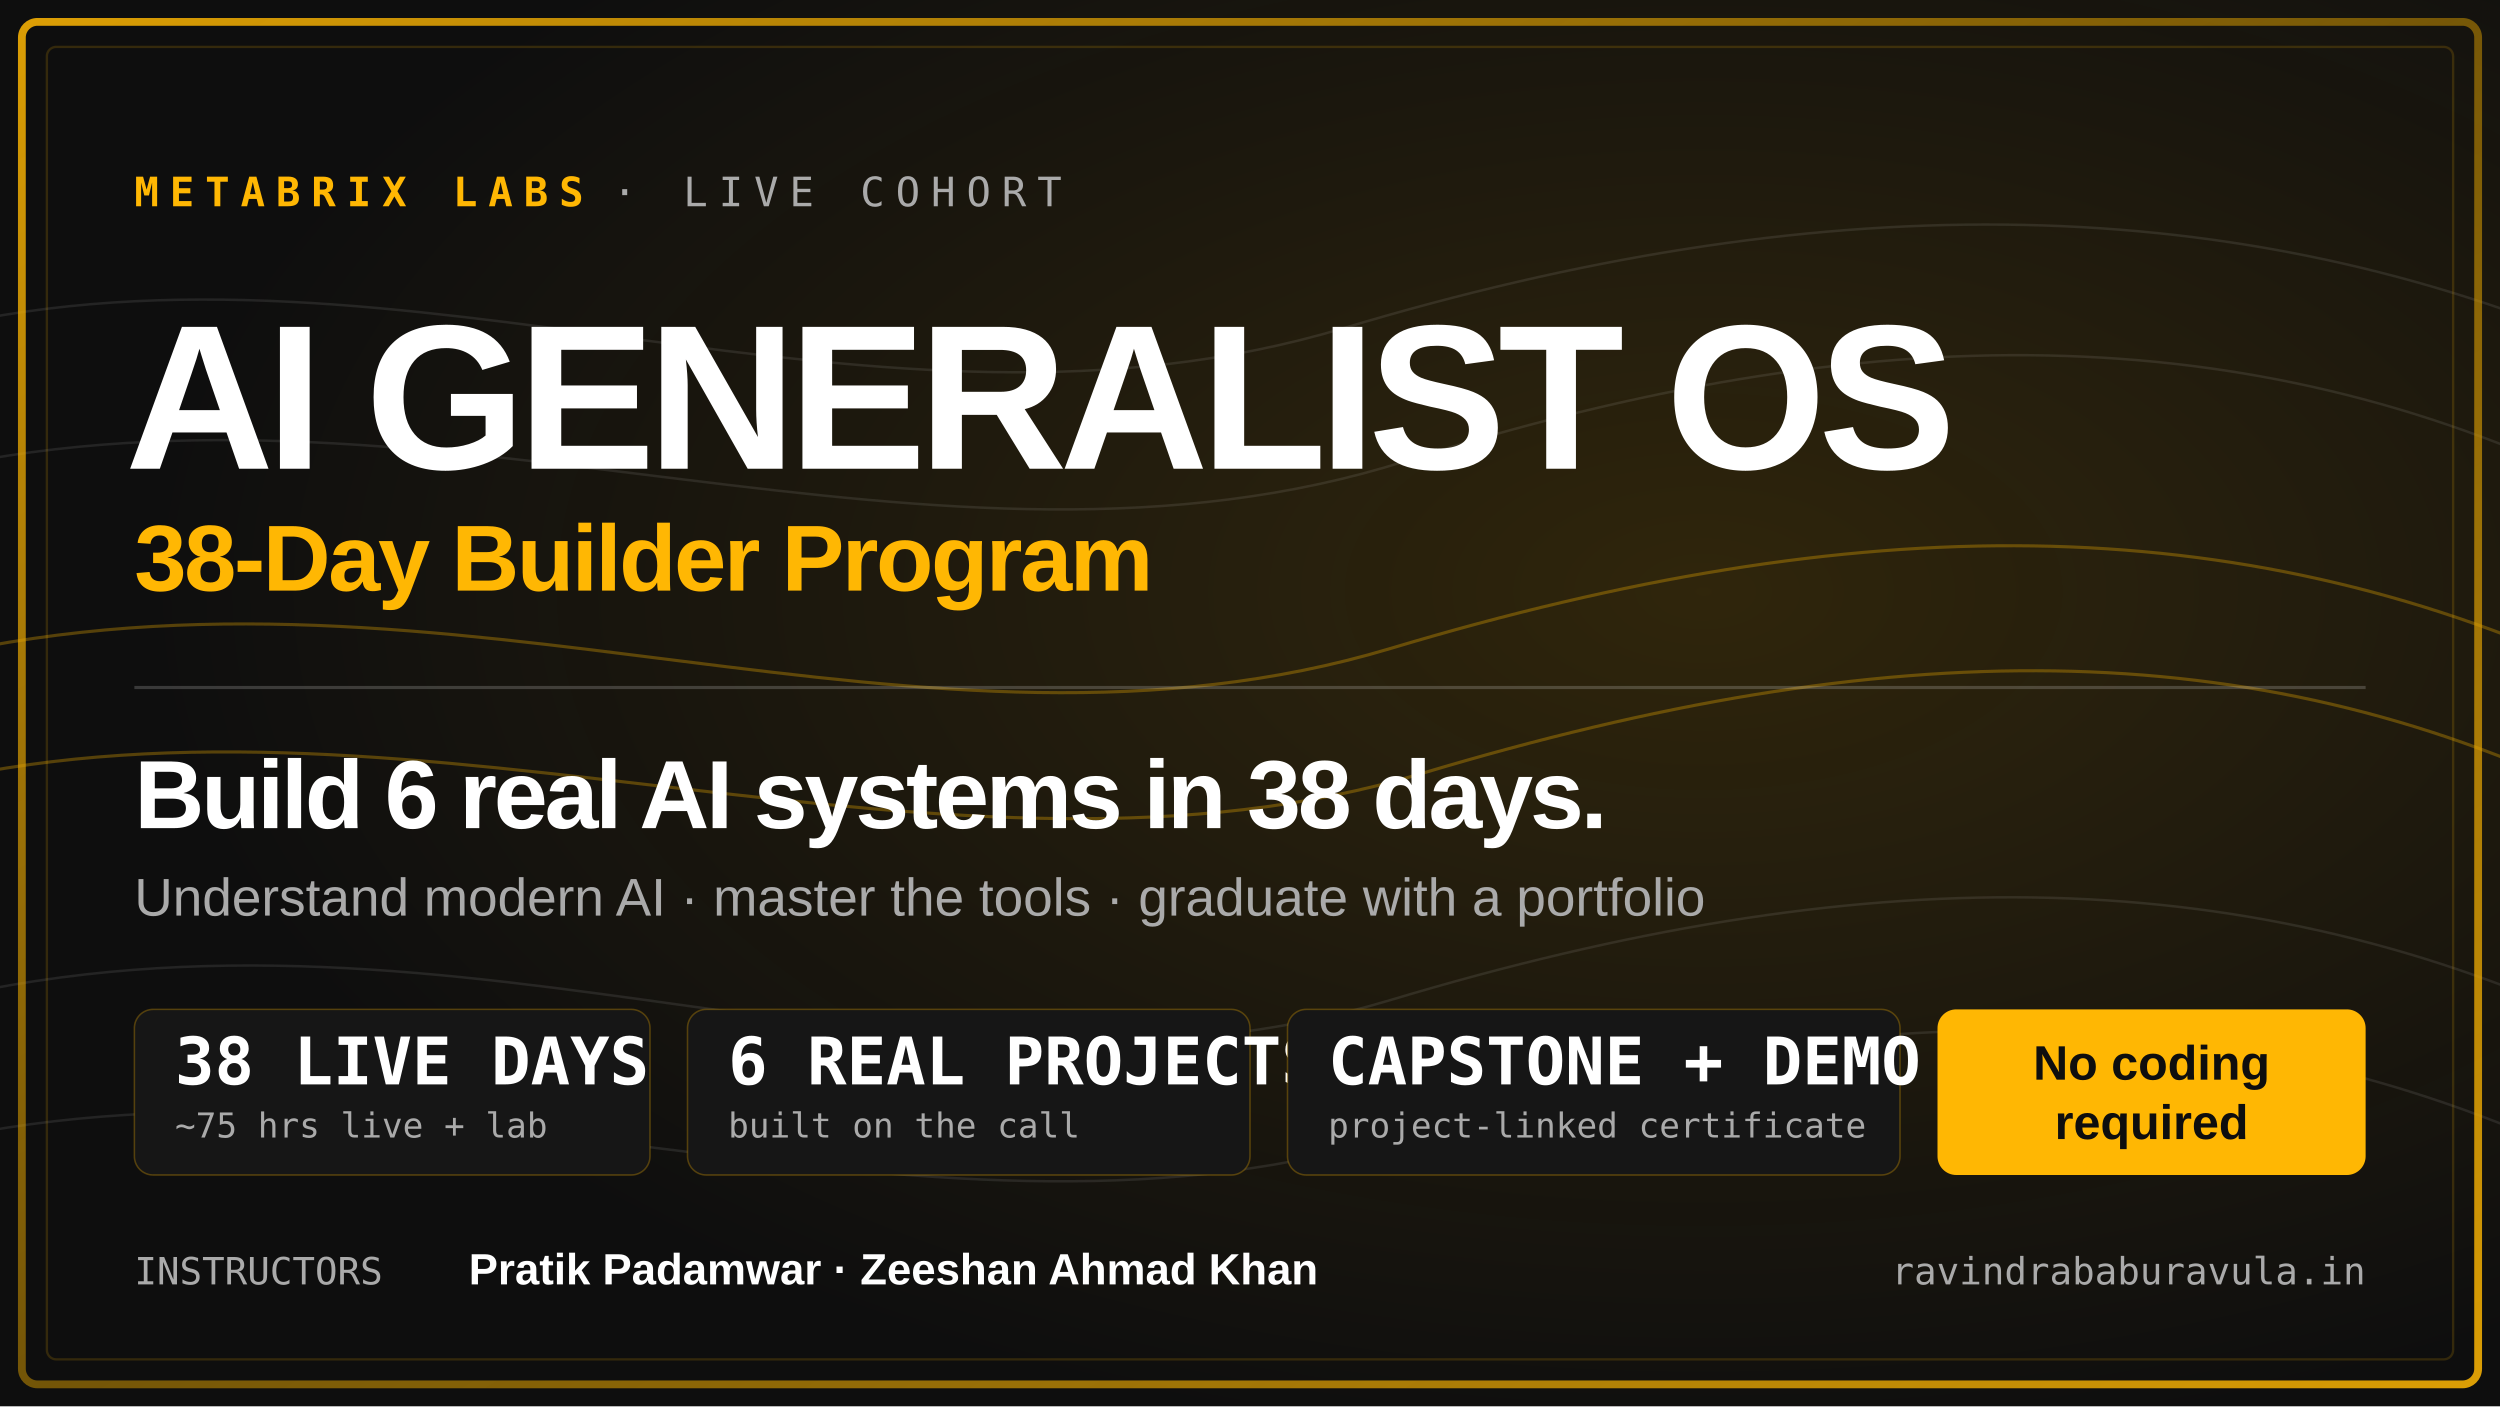
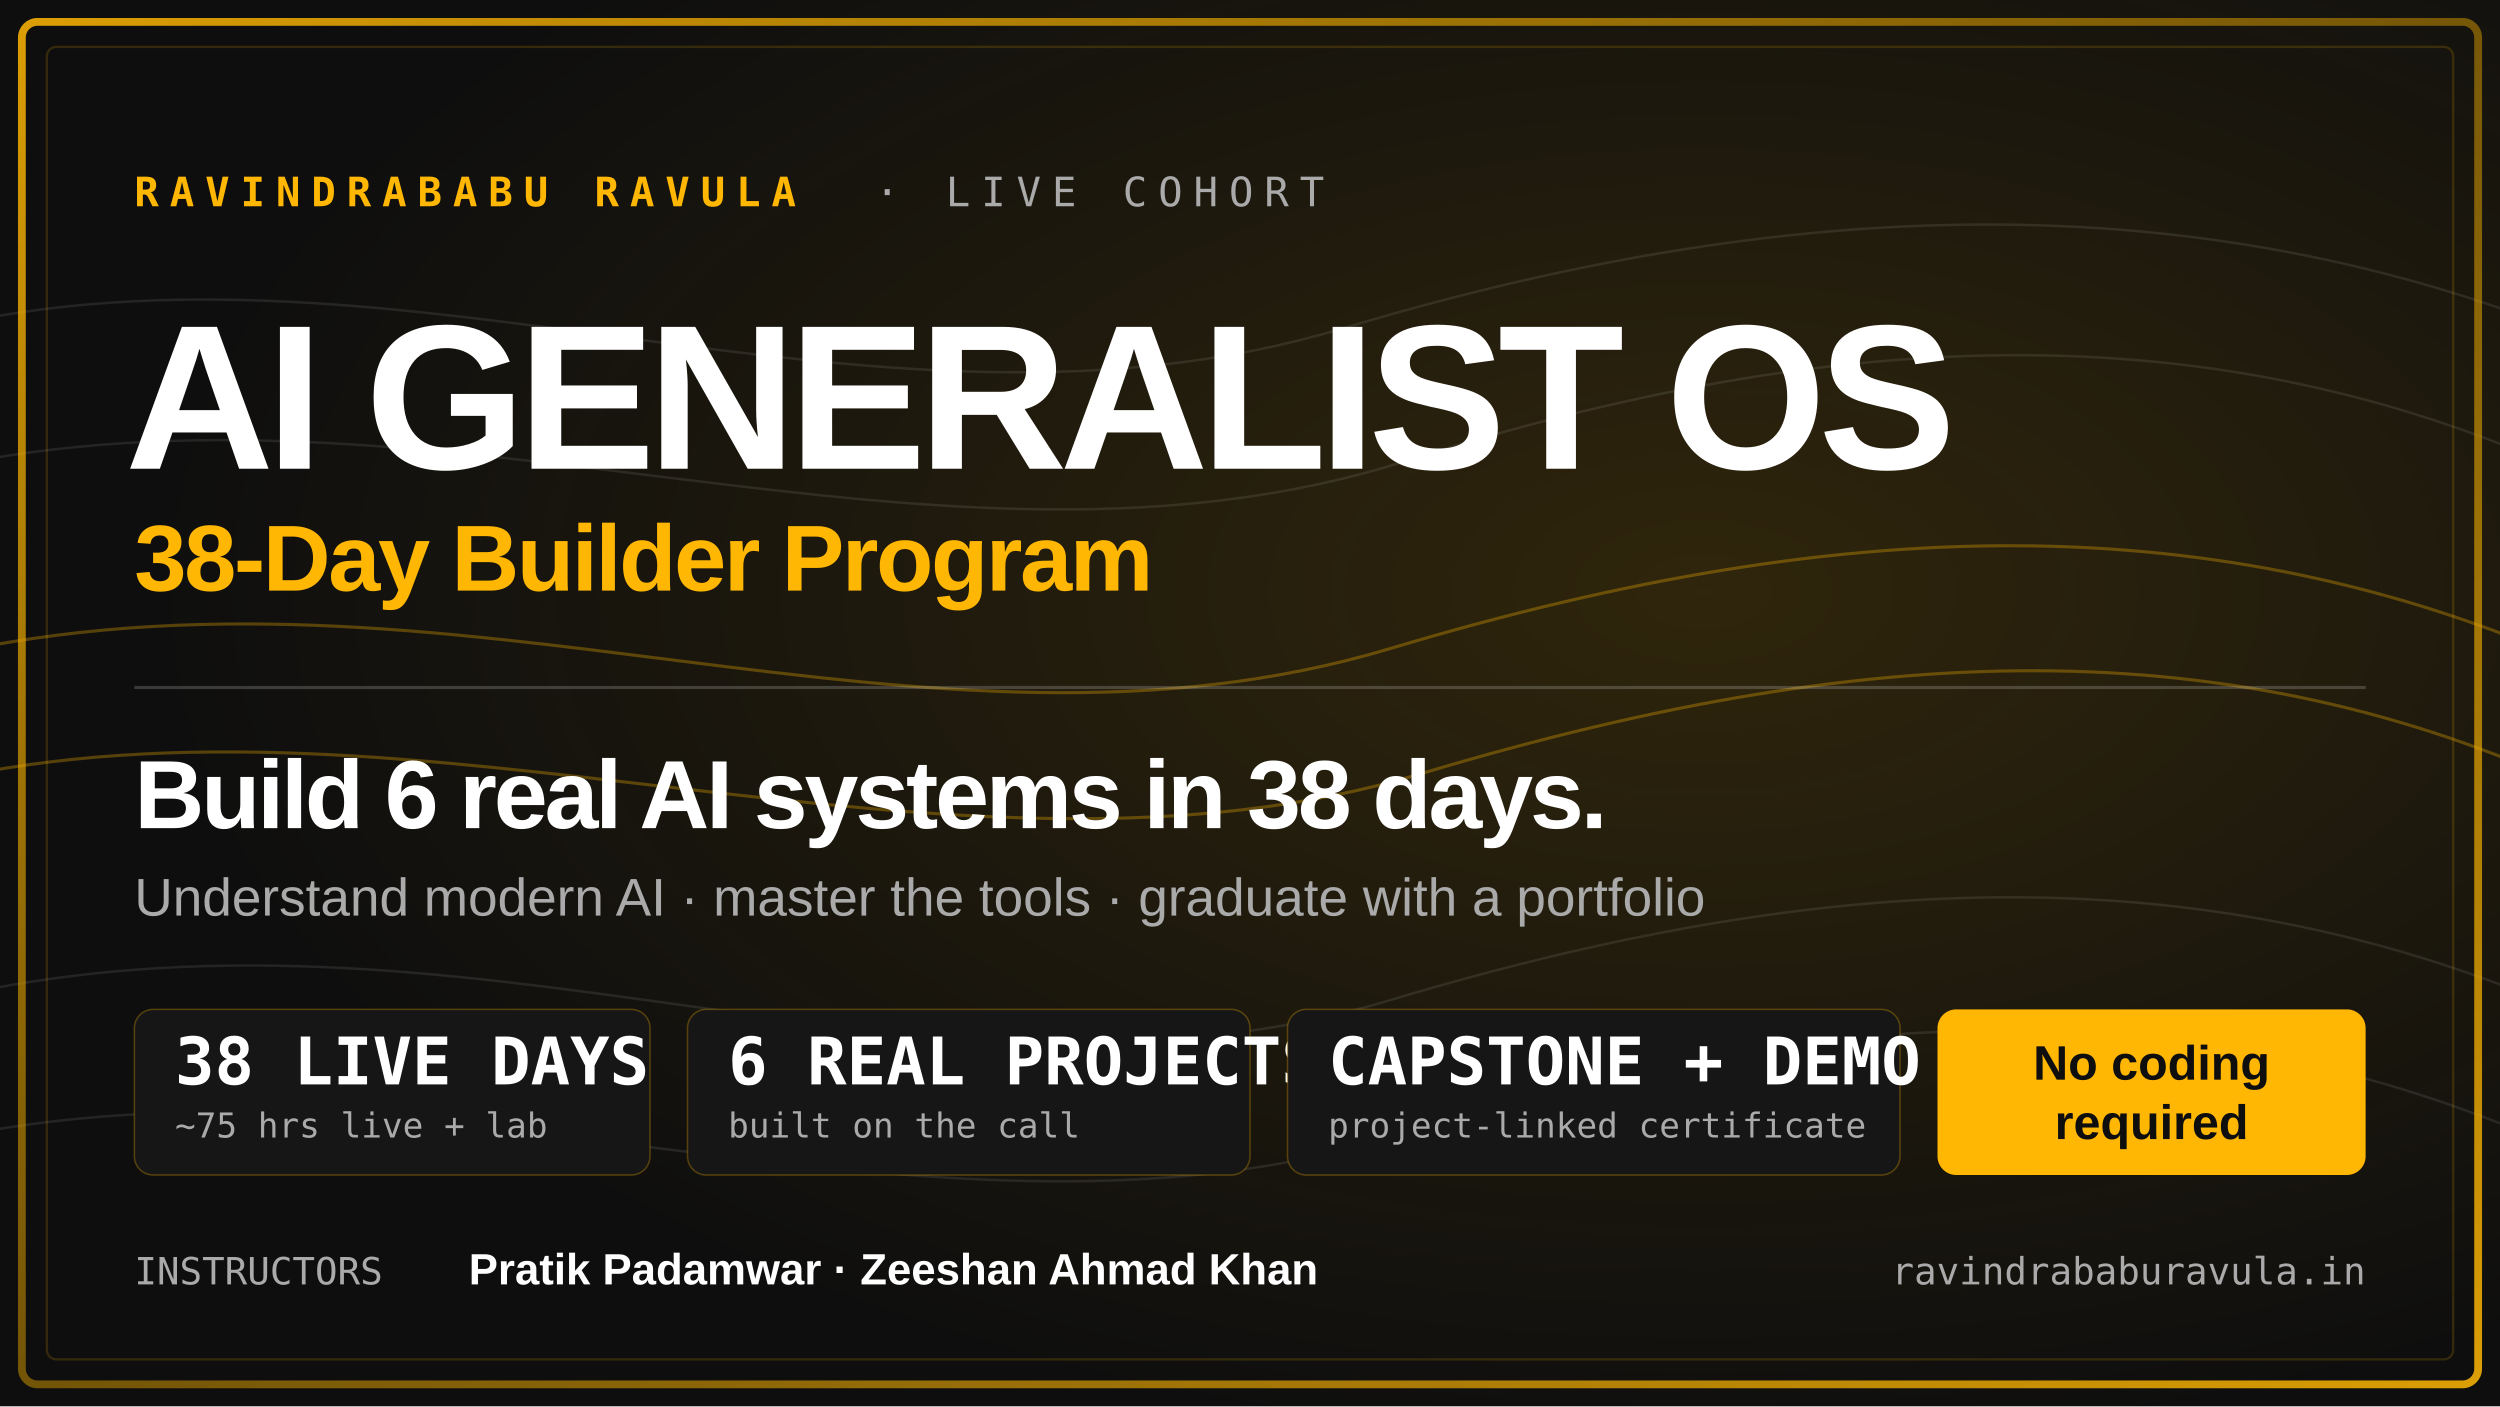
<svg xmlns="http://www.w3.org/2000/svg" width="1600" height="900" viewBox="0 0 1600 900" font-family="Segoe UI, Helvetica Neue, Arial, sans-serif">
  <defs>
    <linearGradient id="edge" x1="0" y1="0" x2="1" y2="1">
      <stop offset="0" stop-color="#ffb703" stop-opacity="0.85" />
      <stop offset="0.5" stop-color="#c68f02" stop-opacity="0.55" />
      <stop offset="1" stop-color="#ffb703" stop-opacity="0.85" />
    </linearGradient>
    <radialGradient id="glow" cx="0.68" cy="0.42" r="0.62">
      <stop offset="0" stop-color="#ffb703" stop-opacity="0.14" />
      <stop offset="1" stop-color="#ffb703" stop-opacity="0" />
    </radialGradient>
  </defs>
  <rect width="1600" height="900" fill="#0e0e0e" />
  <rect width="1600" height="900" fill="url(#glow)" />
  <g fill="none" stroke="#ffffff" stroke-opacity="0.09" stroke-width="1.6">
    <path d="M-40 210 C 260 140, 560 300, 860 210 S 1420 120, 1660 220" />
    <path d="M-40 300 C 280 230, 600 390, 900 295 S 1440 205, 1660 310" />
    <path d="M-40 640 C 300 560, 590 730, 890 640 S 1430 550, 1660 655" />
    <path d="M-40 730 C 280 660, 600 820, 900 725 S 1440 640, 1660 745" />
  </g>
  <g fill="none" stroke="#ffb703" stroke-opacity="0.30" stroke-width="2">
    <path d="M-40 420 C 290 345, 590 505, 890 415 S 1430 325, 1660 430" />
    <path d="M-40 500 C 270 430, 610 585, 910 495 S 1440 405, 1660 510" />
  </g>
  <rect x="14" y="14" width="1572" height="872" rx="10" fill="none" stroke="url(#edge)" stroke-width="5" />
  <rect x="30" y="30" width="1540" height="840" rx="6" fill="none" stroke="#ffb703" stroke-opacity="0.16" stroke-width="1.5" />
-   <text x="86" y="132" fill="#ffb703" font-family="Consolas, monospace" font-size="26" font-weight="700" letter-spacing="7">METABRIX LABS</text>
-   <text x="392" y="132" fill="#aaaaaa" font-family="Consolas, monospace" font-size="26" letter-spacing="7">· LIVE COHORT</text>
+   <text x="86" y="132" fill="#ffb703" font-family="Consolas, monospace" font-size="26" font-weight="700" letter-spacing="7">RAVINDRABABU RAVULA</text>
+   <text x="560" y="132" fill="#aaaaaa" font-family="Consolas, monospace" font-size="26" letter-spacing="7">· LIVE COHORT</text>
  <text x="80" y="300" fill="#ffffff" font-size="132" font-weight="700" letter-spacing="-5">AI GENERALIST OS</text>
  <text x="86" y="378" fill="#ffb703" font-size="60" font-weight="600" letter-spacing="-1.5">38-Day Builder Program</text>
  <line x1="86" y1="440" x2="1514" y2="440" stroke="#ffffff" stroke-opacity="0.18" stroke-width="2" />
  <text x="86" y="530" fill="#ffffff" font-size="62" font-weight="600" letter-spacing="-2">Build 6 real AI systems in 38 days.</text>
  <text x="86" y="586" fill="#aaaaaa" font-size="34">Understand modern AI · master the tools · graduate with a portfolio</text>
  <g>
    <rect x="86" y="646" width="330" height="106" rx="12" fill="#161616" stroke="#ffb703" stroke-opacity="0.28" />
    <text x="112" y="694" fill="#ffffff" font-family="Consolas, monospace" font-size="42" font-weight="700">38 LIVE DAYS</text>
    <text x="112" y="728" fill="#aaaaaa" font-family="Consolas, monospace" font-size="22">~75 hrs live + lab</text>
    <rect x="440" y="646" width="360" height="106" rx="12" fill="#161616" stroke="#ffb703" stroke-opacity="0.28" />
    <text x="466" y="694" fill="#ffffff" font-family="Consolas, monospace" font-size="42" font-weight="700">6 REAL PROJECTS</text>
    <text x="466" y="728" fill="#aaaaaa" font-family="Consolas, monospace" font-size="22">built on the call</text>
    <rect x="824" y="646" width="392" height="106" rx="12" fill="#161616" stroke="#ffb703" stroke-opacity="0.28" />
    <text x="850" y="694" fill="#ffffff" font-family="Consolas, monospace" font-size="42" font-weight="700">CAPSTONE + DEMO</text>
    <text x="850" y="728" fill="#aaaaaa" font-family="Consolas, monospace" font-size="22">project-linked certificate</text>
  </g>
  <rect x="1240" y="646" width="274" height="106" rx="12" fill="#ffb703" />
  <text x="1377" y="691" fill="#0e0e0e" font-size="31" font-weight="700" text-anchor="middle">No coding</text>
  <text x="1377" y="729" fill="#0e0e0e" font-size="31" font-weight="700" text-anchor="middle">required</text>
  <text x="86" y="822" fill="#aaaaaa" font-family="Consolas, monospace" font-size="24">INSTRUCTORS</text>
  <text x="300" y="822" fill="#ffffff" font-size="28" font-weight="600">Pratik Padamwar  ·  Zeeshan Ahmad Khan</text>
  <text x="1514" y="822" fill="#aaaaaa" font-family="Consolas, monospace" font-size="24" text-anchor="end">ravindrababuravula.in</text>
</svg>
